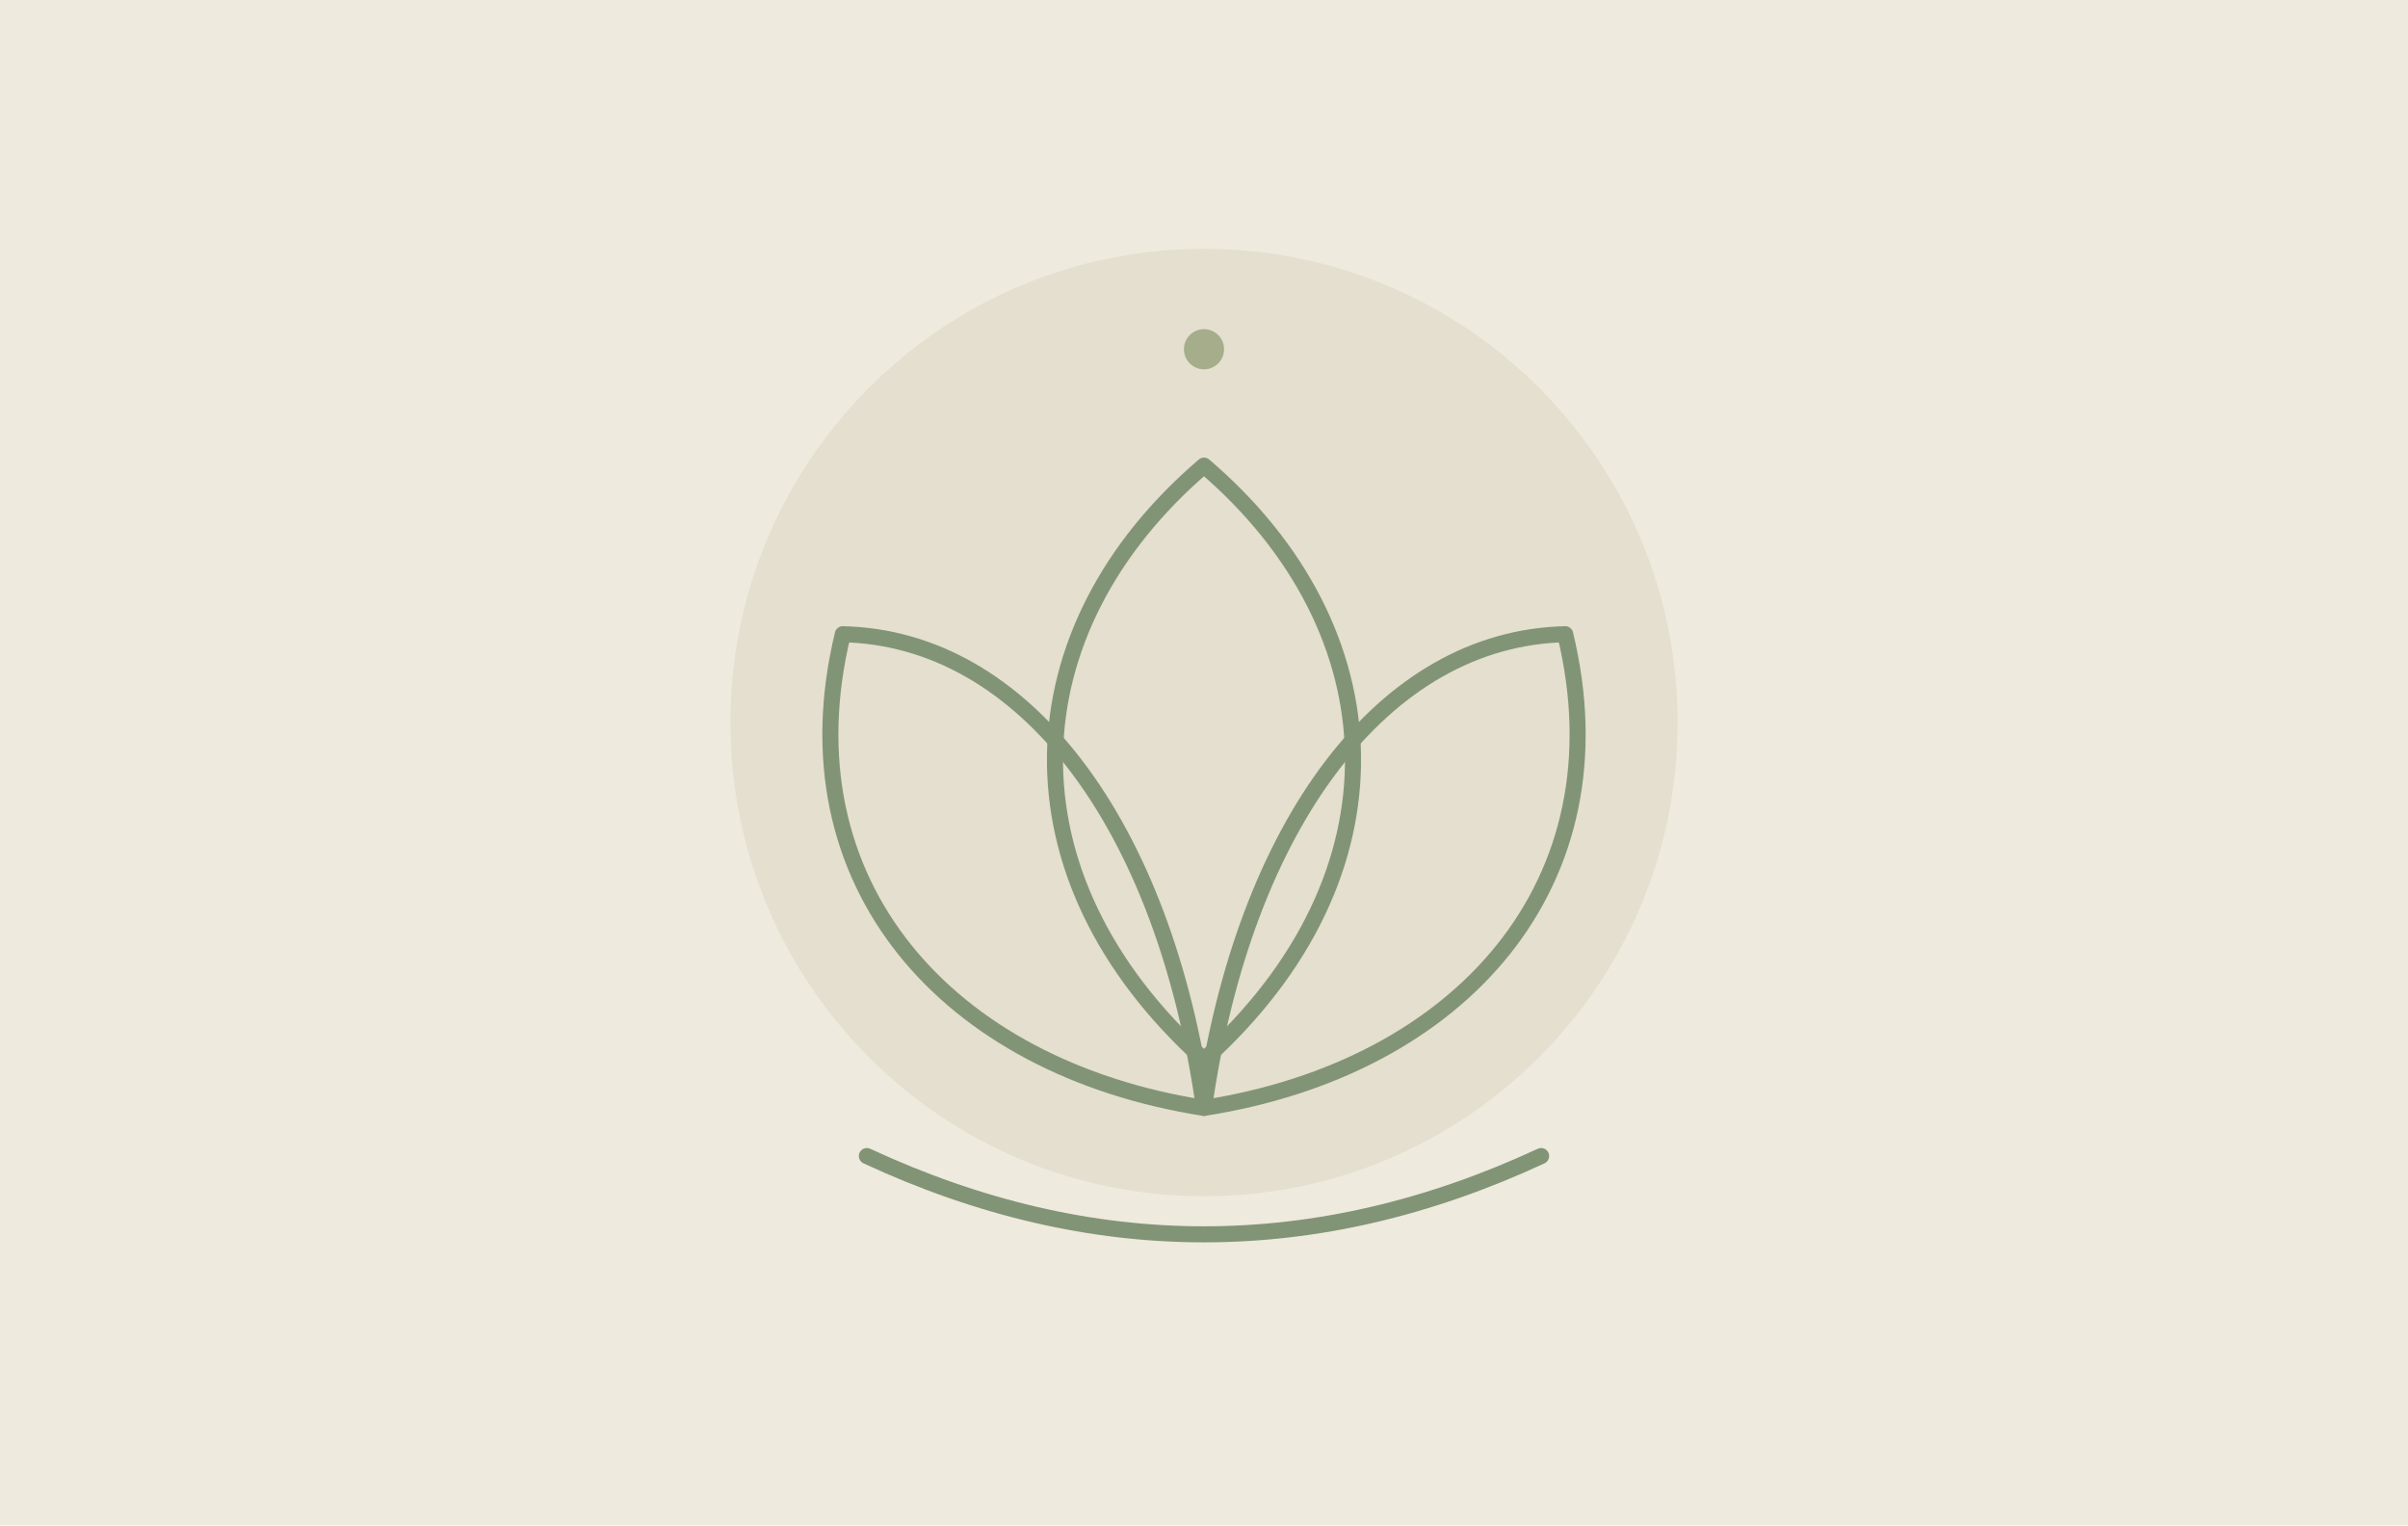
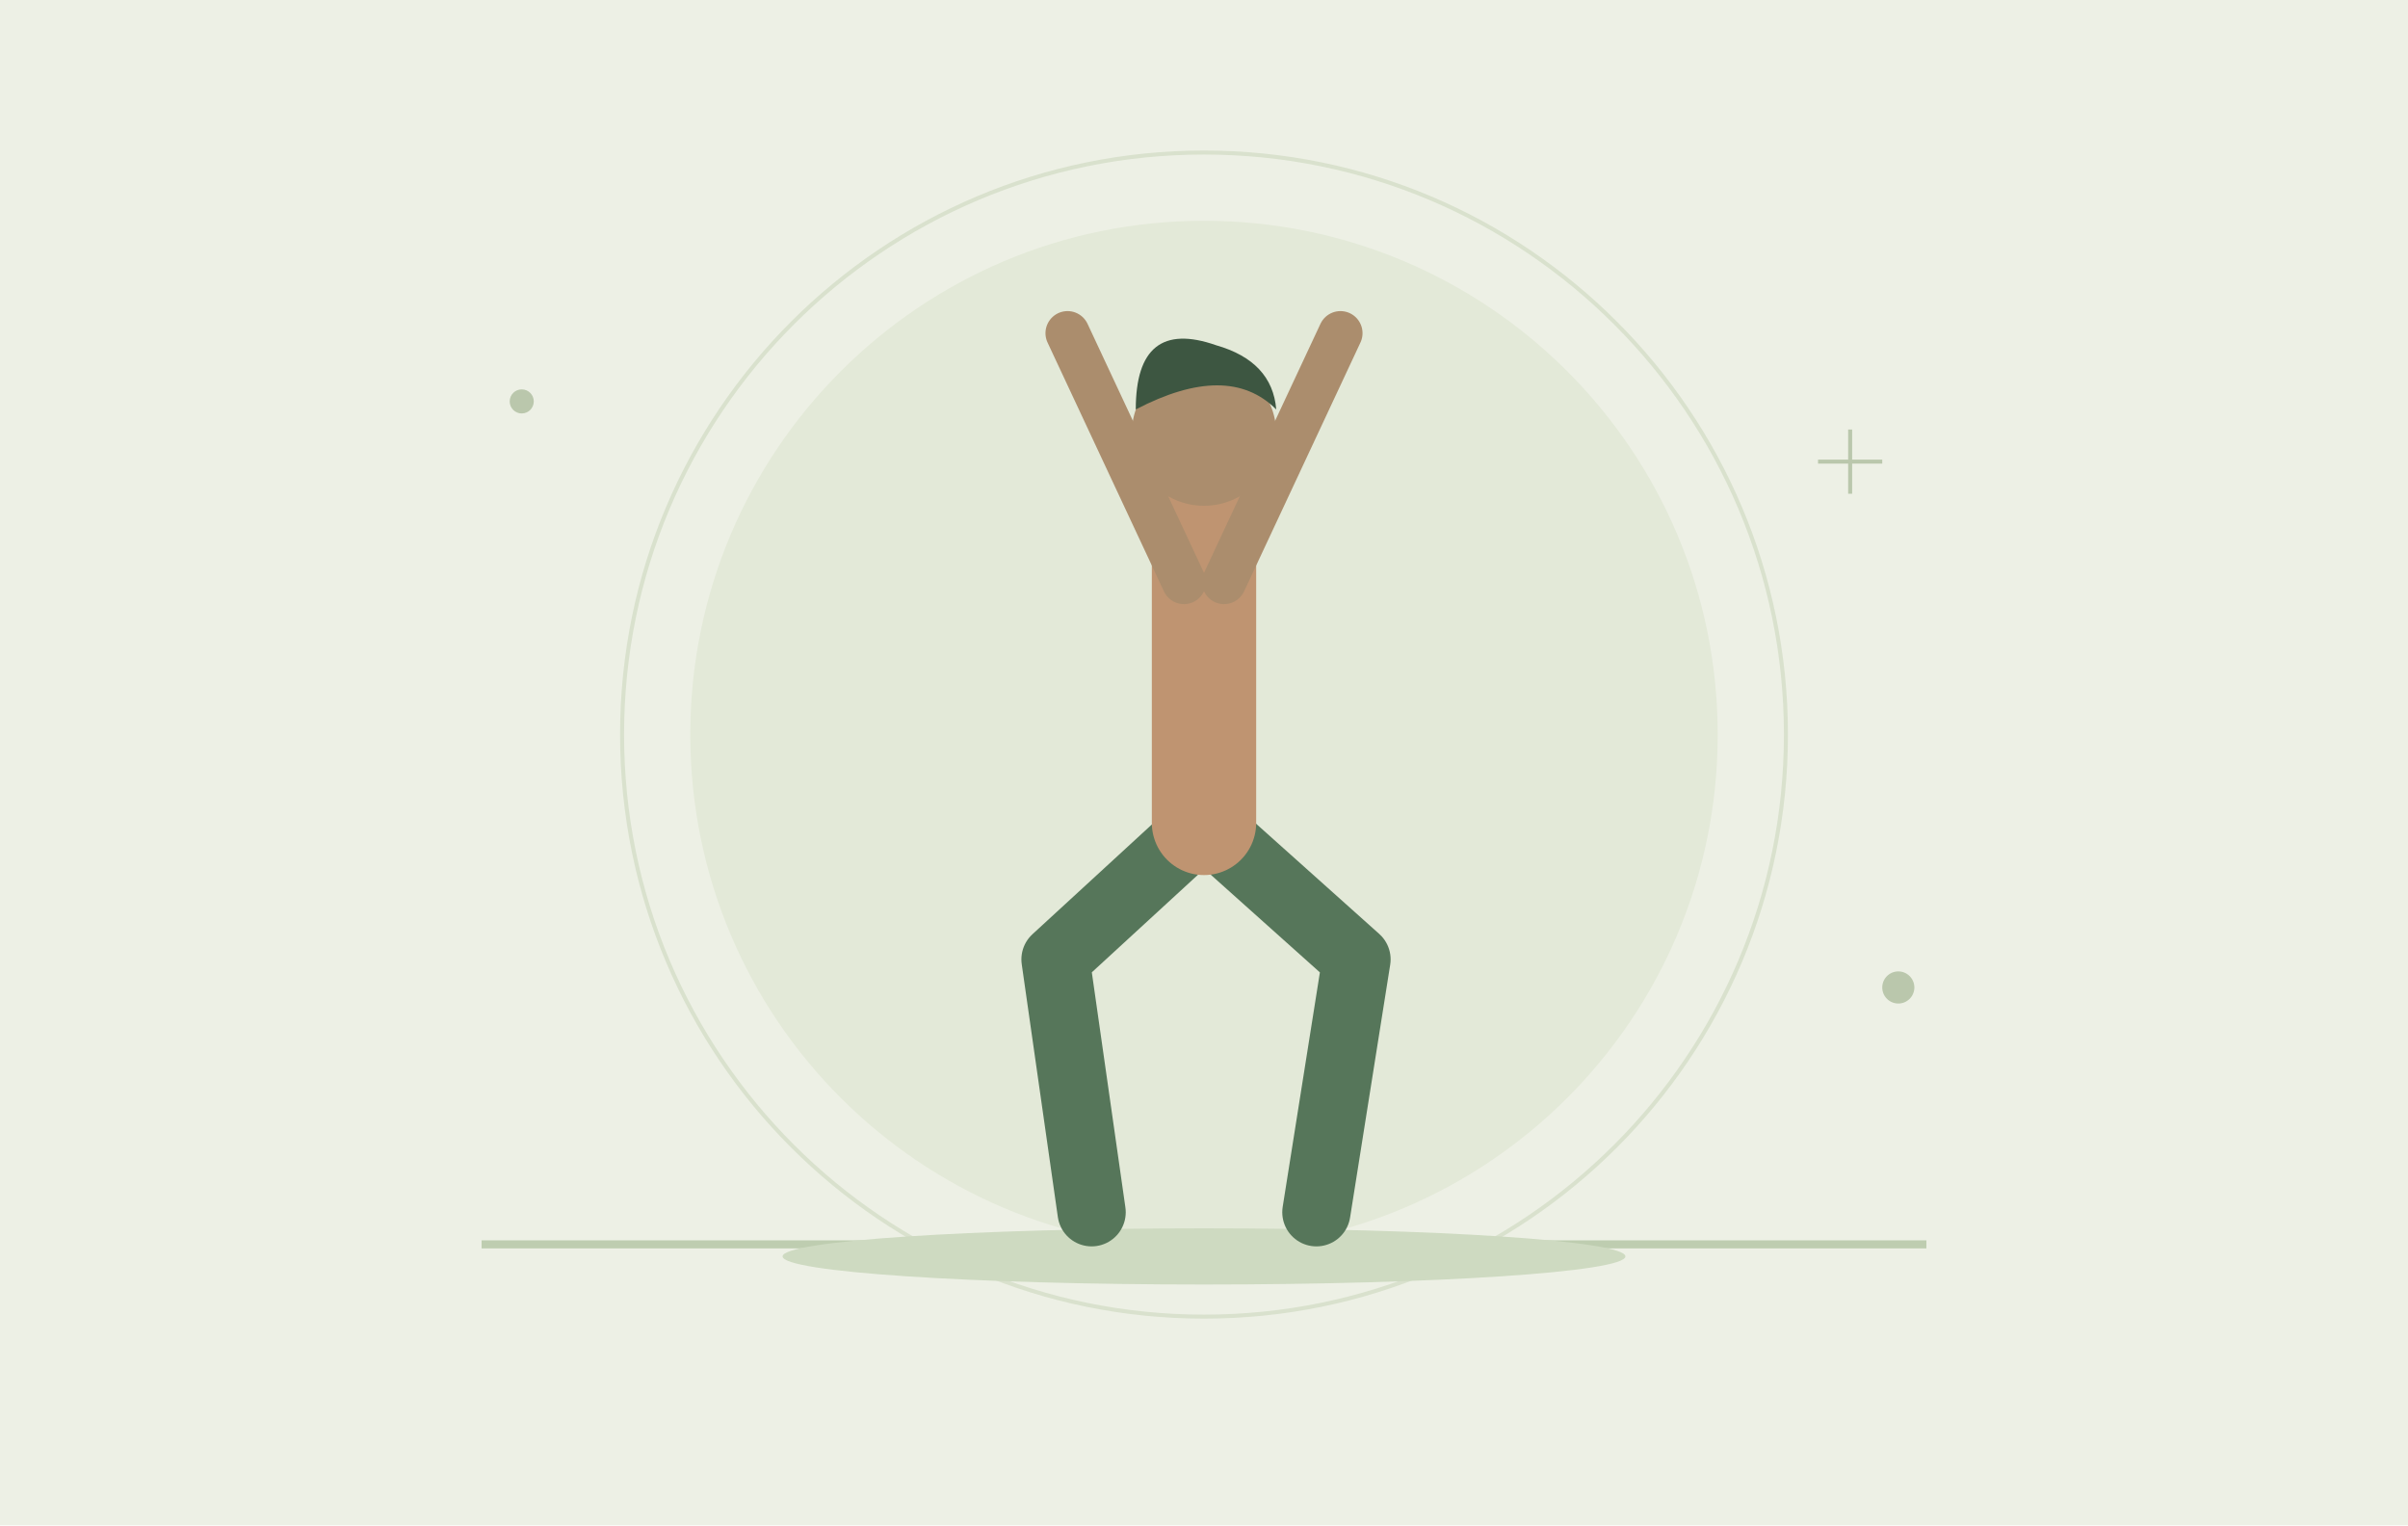
- <svg xmlns="http://www.w3.org/2000/svg" width="600" height="380" viewBox="0 0 600 380">
-   <rect width="600" height="380" fill="#eeeadd" />
-   <circle cx="300" cy="180" r="118" fill="#e4dfce" />
-   <g fill="none" stroke="#829476" stroke-linecap="round" stroke-linejoin="round" stroke-width="4">
-     <path d="M300 276c-64-10-105-56-90-118 45 1 80 47 90 118Z" />
-     <path d="M300 276c64-10 105-56 90-118-45 1-80 47-90 118Z" />
-     <path d="M300 264c-51-46-48-107 0-148 48 41 51 102 0 148Z" />
-     <path d="M216 288q84 39 168 0" />
+ <svg xmlns="http://www.w3.org/2000/svg" width="600" height="380" viewBox="0 0 600 380" role="img">
+   <rect width="600" height="380" fill="#edf0e5" />
+   <circle cx="300" cy="183" r="128" fill="#e3e9d8" />
+   <circle cx="300" cy="183" r="145" fill="none" stroke="#d9e1cd" />
+   <path d="M120 310h360" stroke="#becdb0" stroke-width="2" />
+   <ellipse cx="300" cy="313" rx="105" ry="7" fill="#cedac1" />
+   <g fill="none" stroke-linecap="round" stroke-linejoin="round">
+     <path d="M300 205L263 239L272 302M300 205L338 239L328 302" stroke="#56765a" stroke-width="17" />
+     <path d="M300 131L300 205" stroke="#bf9471" stroke-width="26" />
+     <path d="M295 145L266 83M305 145L334 83" stroke="#ab8d6d" stroke-width="11" />
  </g>
-   <circle cx="300" cy="87" r="5" fill="#a5ad8b" />
+   <circle cx="300" cy="108" r="18" fill="#ab8d6d" />
+   <path d="M283 102q0-23 20-16 14 4 15 16-12-12-35 0" fill="#3d5641" />
+   <g fill="#98ac86" opacity=".6">
+     <circle cx="130" cy="100" r="3" />
+     <circle cx="473" cy="246" r="4" />
+     <path d="M453 115h16m-8-8v16" stroke="#98ac86" stroke-width="1" />
+   </g>
</svg>
